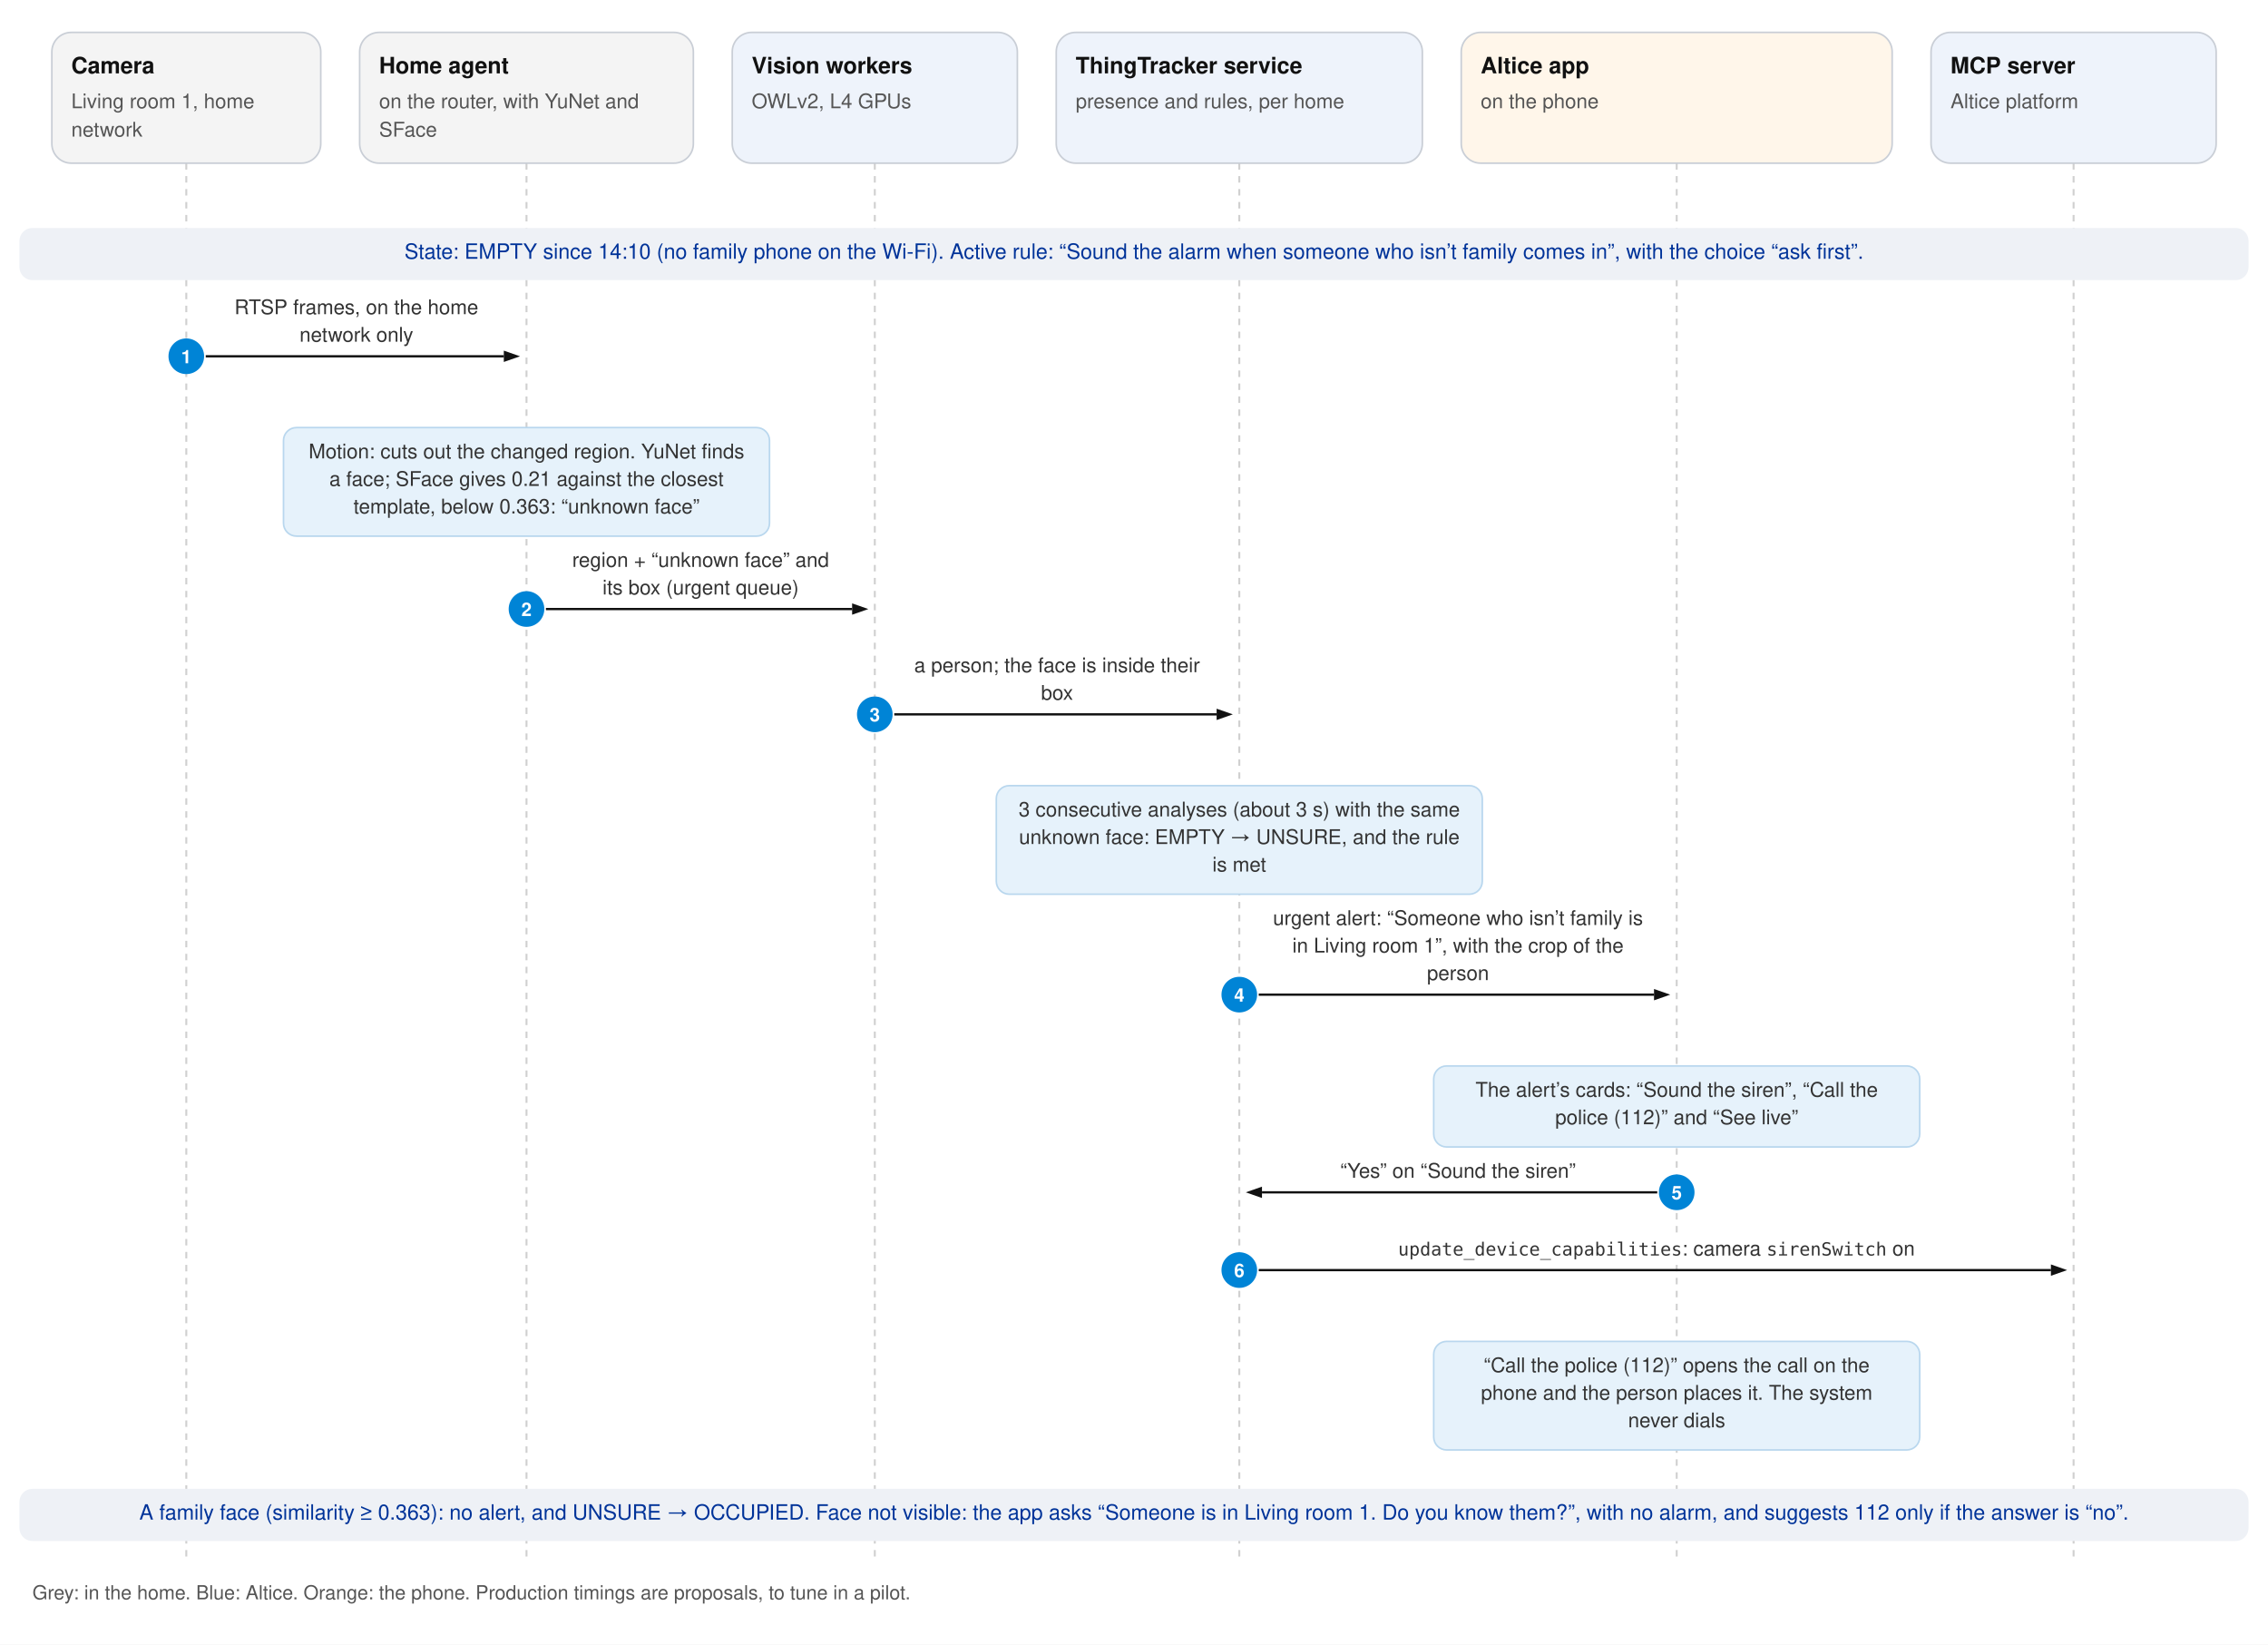
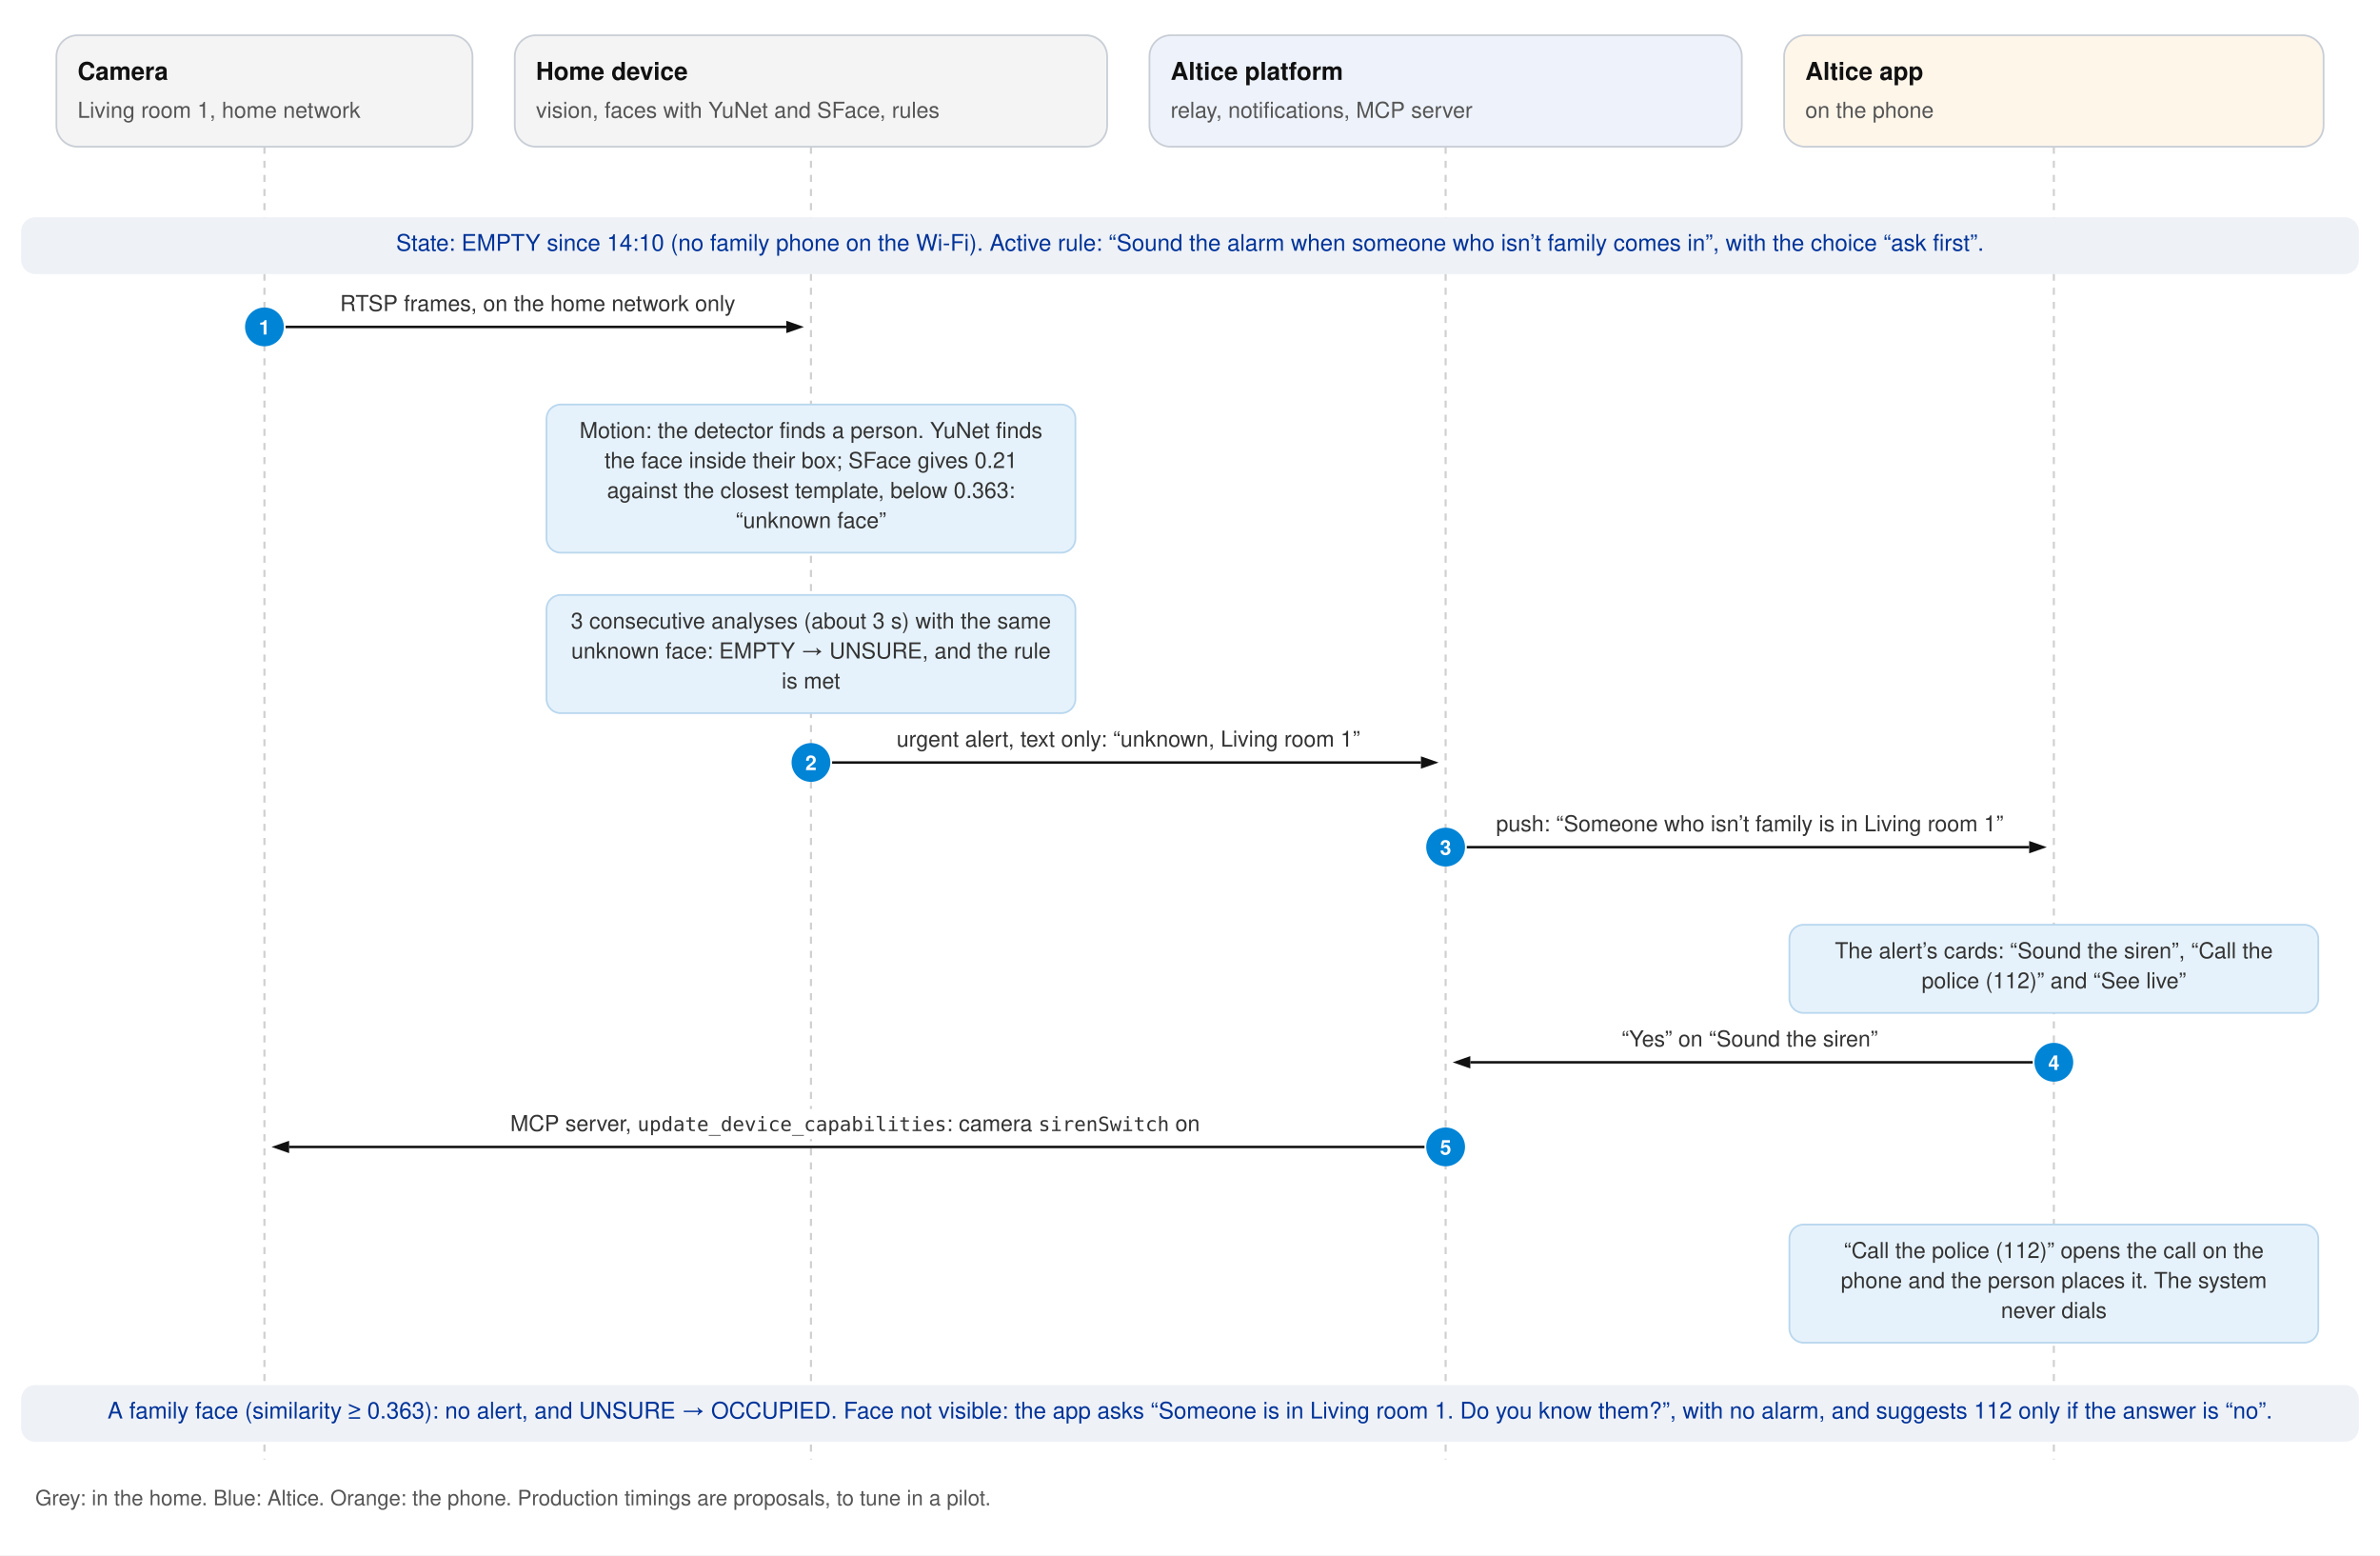
- <svg xmlns="http://www.w3.org/2000/svg" viewBox="0 0 1400 1015" width="1400" height="1015" font-family="Helvetica Neue, Helvetica, Arial, sans-serif" role="img" aria-label="Sequence: an unknown person">
+ <svg xmlns="http://www.w3.org/2000/svg" viewBox="0 0 1350 882" width="1350" height="882" font-family="Helvetica Neue, Helvetica, Arial, sans-serif" role="img" aria-label="Sequence: an unknown person">
  <defs>
    <marker id="m111111" viewBox="0 0 10 10" refX="0" refY="5" markerUnits="userSpaceOnUse" markerWidth="10" markerHeight="10" orient="auto">
      <path d="M0 1.5 L10 5 L0 8.5 Z" fill="#111111" />
    </marker>
    <marker id="m333333" viewBox="0 0 10 10" refX="0" refY="5" markerUnits="userSpaceOnUse" markerWidth="10" markerHeight="10" orient="auto">
      <path d="M0 1.5 L10 5 L0 8.5 Z" fill="#333333" />
    </marker>
  </defs>
-   <rect width="1400" height="1015" fill="#FFFFFF" />
-   <line x1="115.0" y1="100.675" x2="115.0" y2="961.075" stroke="#D0D0D0" stroke-width="1.2" stroke-dasharray="4 4" />
-   <line x1="325.0" y1="100.675" x2="325.0" y2="961.075" stroke="#D0D0D0" stroke-width="1.2" stroke-dasharray="4 4" />
-   <line x1="540.0" y1="100.675" x2="540.0" y2="961.075" stroke="#D0D0D0" stroke-width="1.2" stroke-dasharray="4 4" />
-   <line x1="765.0" y1="100.675" x2="765.0" y2="961.075" stroke="#D0D0D0" stroke-width="1.2" stroke-dasharray="4 4" />
-   <line x1="1035.0" y1="100.675" x2="1035.0" y2="961.075" stroke="#D0D0D0" stroke-width="1.2" stroke-dasharray="4 4" />
-   <line x1="1280.0" y1="100.675" x2="1280.0" y2="961.075" stroke="#D0D0D0" stroke-width="1.2" stroke-dasharray="4 4" />
-   <rect x="32.0" y="20.0" width="166.0" height="80.7" rx="12" fill="#F4F4F4" stroke="#C9CED6" stroke-width="1.0" />
+   <rect width="1350" height="882" fill="#FFFFFF" />
+   <line x1="150.0" y1="83.175" x2="150.0" y2="827.575" stroke="#D0D0D0" stroke-width="1.2" stroke-dasharray="4 4" />
+   <line x1="460.0" y1="83.175" x2="460.0" y2="827.575" stroke="#D0D0D0" stroke-width="1.2" stroke-dasharray="4 4" />
+   <line x1="820.0" y1="83.175" x2="820.0" y2="827.575" stroke="#D0D0D0" stroke-width="1.2" stroke-dasharray="4 4" />
+   <line x1="1165.0" y1="83.175" x2="1165.0" y2="827.575" stroke="#D0D0D0" stroke-width="1.2" stroke-dasharray="4 4" />
+   <rect x="32.0" y="20.0" width="236.0" height="63.2" rx="12" fill="#F4F4F4" stroke="#C9CED6" stroke-width="1.0" />
  <text x="44.0" y="45.3" font-size="14" font-weight="400" fill="#111111" text-anchor="start">
    <tspan font-weight="700">Camera</tspan>
  </text>
-   <text x="44.0" y="66.8" font-size="12.5" font-weight="400" fill="#555555" text-anchor="start">Living room 1, home</text>
-   <text x="44.0" y="84.3" font-size="12.5" font-weight="400" fill="#555555" text-anchor="start">network</text>
-   <rect x="222.0" y="20.0" width="206.0" height="80.7" rx="12" fill="#F4F4F4" stroke="#C9CED6" stroke-width="1.0" />
-   <text x="234.0" y="45.3" font-size="14" font-weight="400" fill="#111111" text-anchor="start">
-     <tspan font-weight="700">Home agent</tspan>
+   <text x="44.0" y="66.8" font-size="12.5" font-weight="400" fill="#555555" text-anchor="start">Living room 1, home network</text>
+   <rect x="292.0" y="20.0" width="336.0" height="63.2" rx="12" fill="#F4F4F4" stroke="#C9CED6" stroke-width="1.0" />
+   <text x="304.0" y="45.3" font-size="14" font-weight="400" fill="#111111" text-anchor="start">
+     <tspan font-weight="700">Home device</tspan>
  </text>
-   <text x="234.0" y="66.8" font-size="12.5" font-weight="400" fill="#555555" text-anchor="start">on the router, with YuNet and</text>
-   <text x="234.0" y="84.3" font-size="12.5" font-weight="400" fill="#555555" text-anchor="start">SFace</text>
-   <rect x="452.0" y="20.0" width="176.0" height="80.7" rx="12" fill="#EEF3FB" stroke="#C9CED6" stroke-width="1.0" />
-   <text x="464.0" y="45.3" font-size="14" font-weight="400" fill="#111111" text-anchor="start">
-     <tspan font-weight="700">Vision workers</tspan>
+   <text x="304.0" y="66.8" font-size="12.5" font-weight="400" fill="#555555" text-anchor="start">vision, faces with YuNet and SFace, rules</text>
+   <rect x="652.0" y="20.0" width="336.0" height="63.2" rx="12" fill="#EEF3FB" stroke="#C9CED6" stroke-width="1.0" />
+   <text x="664.0" y="45.3" font-size="14" font-weight="400" fill="#111111" text-anchor="start">
+     <tspan font-weight="700">Altice platform</tspan>
  </text>
-   <text x="464.0" y="66.8" font-size="12.5" font-weight="400" fill="#555555" text-anchor="start">OWLv2, L4 GPUs</text>
-   <rect x="652.0" y="20.0" width="226.0" height="80.7" rx="12" fill="#EEF3FB" stroke="#C9CED6" stroke-width="1.0" />
-   <text x="664.0" y="45.3" font-size="14" font-weight="400" fill="#111111" text-anchor="start">
-     <tspan font-weight="700">ThingTracker service</tspan>
-   </text>
-   <text x="664.0" y="66.8" font-size="12.5" font-weight="400" fill="#555555" text-anchor="start">presence and rules, per home</text>
-   <rect x="902.0" y="20.0" width="266.0" height="80.7" rx="12" fill="#FFF6EA" stroke="#C9CED6" stroke-width="1.0" />
-   <text x="914.0" y="45.3" font-size="14" font-weight="400" fill="#111111" text-anchor="start">
+   <text x="664.0" y="66.8" font-size="12.5" font-weight="400" fill="#555555" text-anchor="start">relay, notifications, MCP server</text>
+   <rect x="1012.0" y="20.0" width="306.0" height="63.2" rx="12" fill="#FFF6EA" stroke="#C9CED6" stroke-width="1.0" />
+   <text x="1024.0" y="45.3" font-size="14" font-weight="400" fill="#111111" text-anchor="start">
    <tspan font-weight="700">Altice app</tspan>
  </text>
-   <text x="914.0" y="66.8" font-size="12.5" font-weight="400" fill="#555555" text-anchor="start">on the phone</text>
-   <rect x="1192.0" y="20.0" width="176.0" height="80.7" rx="12" fill="#EEF3FB" stroke="#C9CED6" stroke-width="1.0" />
-   <text x="1204.0" y="45.3" font-size="14" font-weight="400" fill="#111111" text-anchor="start">
-     <tspan font-weight="700">MCP server</tspan>
-   </text>
-   <text x="1204.0" y="66.8" font-size="12.5" font-weight="400" fill="#555555" text-anchor="start">Altice platform</text>
-   <rect x="12.0" y="140.7" width="1376.0" height="32.2" rx="8" fill="#EEF1F6" />
-   <text x="700.0" y="159.7" font-size="13" font-weight="400" fill="#003399" text-anchor="middle">State: EMPTY since 14:10 (no family phone on the Wi-Fi). Active rule: “Sound the alarm when someone who isn’t family comes in”, with the choice “ask first”.</text>
-   <rect x="139.8" y="181.4" width="160.5" height="17.0" rx="2" fill="#FFFFFF" />
-   <text x="220.0" y="193.9" font-size="12.5" font-weight="400" fill="#333333" text-anchor="middle">RTSP frames, on the home</text>
-   <rect x="179.2" y="198.4" width="81.5" height="17.0" rx="2" fill="#FFFFFF" />
-   <text x="220.0" y="210.9" font-size="12.5" font-weight="400" fill="#333333" text-anchor="middle">network only</text>
-   <path d="M127.0 219.9 H311.0" fill="none" stroke="#111111" stroke-width="1.4" marker-end="url(#m111111)" />
-   <circle cx="115.0" cy="219.875" r="11" fill="#0084D6" />
-   <text x="115.0" y="224.2" font-size="11.5" font-weight="400" fill="#FFFFFF" text-anchor="middle">
+   <text x="1024.0" y="66.8" font-size="12.5" font-weight="400" fill="#555555" text-anchor="start">on the phone</text>
+   <rect x="12.0" y="123.2" width="1326.0" height="32.2" rx="8" fill="#EEF1F6" />
+   <text x="675.0" y="142.2" font-size="13" font-weight="400" fill="#003399" text-anchor="middle">State: EMPTY since 14:10 (no family phone on the Wi-Fi). Active rule: “Sound the alarm when someone who isn’t family comes in”, with the choice “ask first”.</text>
+   <rect x="187.3" y="163.9" width="235.5" height="17.0" rx="2" fill="#FFFFFF" />
+   <text x="305.0" y="176.4" font-size="12.5" font-weight="400" fill="#333333" text-anchor="middle">RTSP frames, on the home network only</text>
+   <path d="M162.0 185.4 H446.0" fill="none" stroke="#111111" stroke-width="1.4" marker-end="url(#m111111)" />
+   <circle cx="150.0" cy="185.375" r="11" fill="#0084D6" />
+   <text x="150.0" y="189.7" font-size="11.5" font-weight="400" fill="#FFFFFF" text-anchor="middle">
    <tspan font-weight="700">1</tspan>
  </text>
-   <rect x="175.0" y="263.9" width="300.0" height="67.0" rx="8" fill="#E6F2FB" stroke="#B9D7EE" stroke-width="1.0" />
-   <text x="325.0" y="282.9" font-size="12.5" font-weight="400" fill="#333333" text-anchor="middle">Motion: cuts out the changed region. YuNet finds</text>
-   <text x="325.0" y="299.9" font-size="12.5" font-weight="400" fill="#333333" text-anchor="middle">a face; SFace gives 0.21 against the closest</text>
-   <text x="325.0" y="316.9" font-size="12.5" font-weight="400" fill="#333333" text-anchor="middle">template, below 0.363: “unknown face”</text>
-   <rect x="346.2" y="337.4" width="172.6" height="17.0" rx="2" fill="#FFFFFF" />
-   <text x="432.5" y="349.9" font-size="12.5" font-weight="400" fill="#333333" text-anchor="middle">region + “unknown face” and</text>
-   <rect x="366.9" y="354.4" width="131.2" height="17.0" rx="2" fill="#FFFFFF" />
-   <text x="432.5" y="366.9" font-size="12.5" font-weight="400" fill="#333333" text-anchor="middle">its box (urgent queue)</text>
-   <path d="M337.0 375.9 H526.0" fill="none" stroke="#111111" stroke-width="1.4" marker-end="url(#m111111)" />
-   <circle cx="325.0" cy="375.875" r="11" fill="#0084D6" />
-   <text x="325.0" y="380.2" font-size="11.5" font-weight="400" fill="#FFFFFF" text-anchor="middle">
+   <rect x="310.0" y="229.4" width="300.0" height="84.0" rx="8" fill="#E6F2FB" stroke="#B9D7EE" stroke-width="1.0" />
+   <text x="460.0" y="248.4" font-size="12.5" font-weight="400" fill="#333333" text-anchor="middle">Motion: the detector finds a person. YuNet finds</text>
+   <text x="460.0" y="265.4" font-size="12.5" font-weight="400" fill="#333333" text-anchor="middle">the face inside their box; SFace gives 0.21</text>
+   <text x="460.0" y="282.4" font-size="12.5" font-weight="400" fill="#333333" text-anchor="middle">against the closest template, below 0.363:</text>
+   <text x="460.0" y="299.4" font-size="12.5" font-weight="400" fill="#333333" text-anchor="middle">“unknown face”</text>
+   <rect x="310.0" y="337.4" width="300.0" height="67.0" rx="8" fill="#E6F2FB" stroke="#B9D7EE" stroke-width="1.0" />
+   <text x="460.0" y="356.4" font-size="12.5" font-weight="400" fill="#333333" text-anchor="middle">3 consecutive analyses (about 3 s) with the same</text>
+   <text x="460.0" y="373.4" font-size="12.5" font-weight="400" fill="#333333" text-anchor="middle">unknown face: EMPTY → UNSURE, and the rule</text>
+   <text x="460.0" y="390.4" font-size="12.5" font-weight="400" fill="#333333" text-anchor="middle">is met</text>
+   <rect x="500.4" y="410.9" width="279.1" height="17.0" rx="2" fill="#FFFFFF" />
+   <text x="640.0" y="423.4" font-size="12.5" font-weight="400" fill="#333333" text-anchor="middle">urgent alert, text only: “unknown, Living room 1”</text>
+   <path d="M472.0 432.4 H806.0" fill="none" stroke="#111111" stroke-width="1.4" marker-end="url(#m111111)" />
+   <circle cx="460.0" cy="432.375" r="11" fill="#0084D6" />
+   <text x="460.0" y="436.7" font-size="11.5" font-weight="400" fill="#FFFFFF" text-anchor="middle">
    <tspan font-weight="700">2</tspan>
  </text>
-   <rect x="558.7" y="402.4" width="187.6" height="17.0" rx="2" fill="#FFFFFF" />
-   <text x="652.5" y="414.9" font-size="12.5" font-weight="400" fill="#333333" text-anchor="middle">a person; the face is inside their</text>
-   <rect x="637.0" y="419.4" width="31.0" height="17.0" rx="2" fill="#FFFFFF" />
-   <text x="652.5" y="431.9" font-size="12.5" font-weight="400" fill="#333333" text-anchor="middle">box</text>
-   <path d="M552.0 440.9 H751.0" fill="none" stroke="#111111" stroke-width="1.4" marker-end="url(#m111111)" />
-   <circle cx="540.0" cy="440.875" r="11" fill="#0084D6" />
-   <text x="540.0" y="445.2" font-size="11.5" font-weight="400" fill="#FFFFFF" text-anchor="middle">
+   <rect x="840.7" y="458.9" width="303.6" height="17.0" rx="2" fill="#FFFFFF" />
+   <text x="992.5" y="471.4" font-size="12.5" font-weight="400" fill="#333333" text-anchor="middle">push: “Someone who isn’t family is in Living room 1”</text>
+   <path d="M832.0 480.4 H1151.0" fill="none" stroke="#111111" stroke-width="1.4" marker-end="url(#m111111)" />
+   <circle cx="820.0" cy="480.375" r="11" fill="#0084D6" />
+   <text x="820.0" y="484.7" font-size="11.5" font-weight="400" fill="#FFFFFF" text-anchor="middle">
    <tspan font-weight="700">3</tspan>
  </text>
-   <rect x="615.0" y="484.9" width="300.0" height="67.0" rx="8" fill="#E6F2FB" stroke="#B9D7EE" stroke-width="1.0" />
-   <text x="765.0" y="503.9" font-size="12.5" font-weight="400" fill="#333333" text-anchor="middle">3 consecutive analyses (about 3 s) with the same</text>
-   <text x="765.0" y="520.9" font-size="12.5" font-weight="400" fill="#333333" text-anchor="middle">unknown face: EMPTY → UNSURE, and the rule</text>
-   <text x="765.0" y="537.9" font-size="12.5" font-weight="400" fill="#333333" text-anchor="middle">is met</text>
-   <rect x="779.2" y="558.4" width="241.6" height="17.0" rx="2" fill="#FFFFFF" />
-   <text x="900.0" y="570.9" font-size="12.5" font-weight="400" fill="#333333" text-anchor="middle">urgent alert: “Someone who isn’t family is</text>
-   <rect x="790.2" y="575.4" width="219.5" height="17.0" rx="2" fill="#FFFFFF" />
-   <text x="900.0" y="587.9" font-size="12.5" font-weight="400" fill="#333333" text-anchor="middle">in Living room 1”, with the crop of the</text>
-   <rect x="875.7" y="592.4" width="48.7" height="17.0" rx="2" fill="#FFFFFF" />
-   <text x="900.0" y="604.9" font-size="12.5" font-weight="400" fill="#333333" text-anchor="middle">person</text>
-   <path d="M777.0 613.9 H1021.0" fill="none" stroke="#111111" stroke-width="1.4" marker-end="url(#m111111)" />
-   <circle cx="765.0" cy="613.875" r="11" fill="#0084D6" />
-   <text x="765.0" y="618.2" font-size="11.5" font-weight="400" fill="#FFFFFF" text-anchor="middle">
+   <rect x="1015.0" y="524.4" width="300.0" height="50.0" rx="8" fill="#E6F2FB" stroke="#B9D7EE" stroke-width="1.0" />
+   <text x="1165.0" y="543.4" font-size="12.5" font-weight="400" fill="#333333" text-anchor="middle">The alert’s cards: “Sound the siren”, “Call the</text>
+   <text x="1165.0" y="560.4" font-size="12.5" font-weight="400" fill="#333333" text-anchor="middle">police (112)” and “See live”</text>
+   <rect x="912.6" y="580.9" width="159.8" height="17.0" rx="2" fill="#FFFFFF" />
+   <text x="992.5" y="593.4" font-size="12.5" font-weight="400" fill="#333333" text-anchor="middle">“Yes” on “Sound the siren”</text>
+   <path d="M1153.0 602.4 H834.0" fill="none" stroke="#111111" stroke-width="1.4" marker-end="url(#m111111)" />
+   <circle cx="1165.0" cy="602.375" r="11" fill="#0084D6" />
+   <text x="1165.0" y="606.7" font-size="11.5" font-weight="400" fill="#FFFFFF" text-anchor="middle">
    <tspan font-weight="700">4</tspan>
  </text>
-   <rect x="885.0" y="657.9" width="300.0" height="50.0" rx="8" fill="#E6F2FB" stroke="#B9D7EE" stroke-width="1.0" />
-   <text x="1035.0" y="676.9" font-size="12.5" font-weight="400" fill="#333333" text-anchor="middle">The alert’s cards: “Sound the siren”, “Call the</text>
-   <text x="1035.0" y="693.9" font-size="12.5" font-weight="400" fill="#333333" text-anchor="middle">police (112)” and “See live”</text>
-   <rect x="820.1" y="714.4" width="159.8" height="17.0" rx="2" fill="#FFFFFF" />
-   <text x="900.0" y="726.9" font-size="12.5" font-weight="400" fill="#333333" text-anchor="middle">“Yes” on “Sound the siren”</text>
-   <path d="M1023.0 735.9 H779.0" fill="none" stroke="#111111" stroke-width="1.4" marker-end="url(#m111111)" />
-   <circle cx="1035.0" cy="735.875" r="11" fill="#0084D6" />
-   <text x="1035.0" y="740.2" font-size="11.5" font-weight="400" fill="#FFFFFF" text-anchor="middle">
+   <rect x="284.2" y="628.9" width="401.5" height="17.0" rx="2" fill="#FFFFFF" />
+   <text x="485.0" y="641.4" font-size="12.5" font-weight="400" fill="#333333" text-anchor="middle">MCP server, <tspan font-family="Menlo, monospace" font-size="11.2">update_device_capabilities</tspan>: camera <tspan font-family="Menlo, monospace" font-size="11.2">sirenSwitch</tspan> on</text>
+   <path d="M808.0 650.4 H164.0" fill="none" stroke="#111111" stroke-width="1.4" marker-end="url(#m111111)" />
+   <circle cx="820.0" cy="650.375" r="11" fill="#0084D6" />
+   <text x="820.0" y="654.7" font-size="11.5" font-weight="400" fill="#FFFFFF" text-anchor="middle">
    <tspan font-weight="700">5</tspan>
  </text>
-   <rect x="857.5" y="762.4" width="330.0" height="17.0" rx="2" fill="#FFFFFF" />
-   <text x="1022.5" y="774.9" font-size="12.5" font-weight="400" fill="#333333" text-anchor="middle">
-     <tspan font-family="Menlo, monospace" font-size="11.2">update_device_capabilities</tspan>: camera <tspan font-family="Menlo, monospace" font-size="11.2">sirenSwitch</tspan> on</text>
-   <path d="M777.0 783.9 H1266.0" fill="none" stroke="#111111" stroke-width="1.4" marker-end="url(#m111111)" />
-   <circle cx="765.0" cy="783.875" r="11" fill="#0084D6" />
-   <text x="765.0" y="788.2" font-size="11.5" font-weight="400" fill="#FFFFFF" text-anchor="middle">
-     <tspan font-weight="700">6</tspan>
-   </text>
-   <rect x="885.0" y="827.9" width="300.0" height="67.0" rx="8" fill="#E6F2FB" stroke="#B9D7EE" stroke-width="1.0" />
-   <text x="1035.0" y="846.9" font-size="12.5" font-weight="400" fill="#333333" text-anchor="middle">“Call the police (112)” opens the call on the</text>
-   <text x="1035.0" y="863.9" font-size="12.5" font-weight="400" fill="#333333" text-anchor="middle">phone and the person places it. The system</text>
-   <text x="1035.0" y="880.9" font-size="12.5" font-weight="400" fill="#333333" text-anchor="middle">never dials</text>
-   <rect x="12.0" y="918.9" width="1376.0" height="32.2" rx="8" fill="#EEF1F6" />
-   <text x="700.0" y="937.9" font-size="13" font-weight="400" fill="#003399" text-anchor="middle">A family face (similarity ≥ 0.363): no alert, and UNSURE → OCCUPIED. Face not visible: the app asks “Someone is in Living room 1. Do you know them?”, with no alarm, and suggests 112 only if the answer is “no”.</text>
-   <text x="20.0" y="987.1" font-size="12" font-weight="400" fill="#555555" text-anchor="start">Grey: in the home. Blue: Altice. Orange: the phone. Production timings are proposals, to tune in a pilot.</text>
+   <rect x="1015.0" y="694.4" width="300.0" height="67.0" rx="8" fill="#E6F2FB" stroke="#B9D7EE" stroke-width="1.0" />
+   <text x="1165.0" y="713.4" font-size="12.5" font-weight="400" fill="#333333" text-anchor="middle">“Call the police (112)” opens the call on the</text>
+   <text x="1165.0" y="730.4" font-size="12.5" font-weight="400" fill="#333333" text-anchor="middle">phone and the person places it. The system</text>
+   <text x="1165.0" y="747.4" font-size="12.5" font-weight="400" fill="#333333" text-anchor="middle">never dials</text>
+   <rect x="12.0" y="785.4" width="1326.0" height="32.2" rx="8" fill="#EEF1F6" />
+   <text x="675.0" y="804.4" font-size="13" font-weight="400" fill="#003399" text-anchor="middle">A family face (similarity ≥ 0.363): no alert, and UNSURE → OCCUPIED. Face not visible: the app asks “Someone is in Living room 1. Do you know them?”, with no alarm, and suggests 112 only if the answer is “no”.</text>
+   <text x="20.0" y="853.6" font-size="12" font-weight="400" fill="#555555" text-anchor="start">Grey: in the home. Blue: Altice. Orange: the phone. Production timings are proposals, to tune in a pilot.</text>
</svg>
